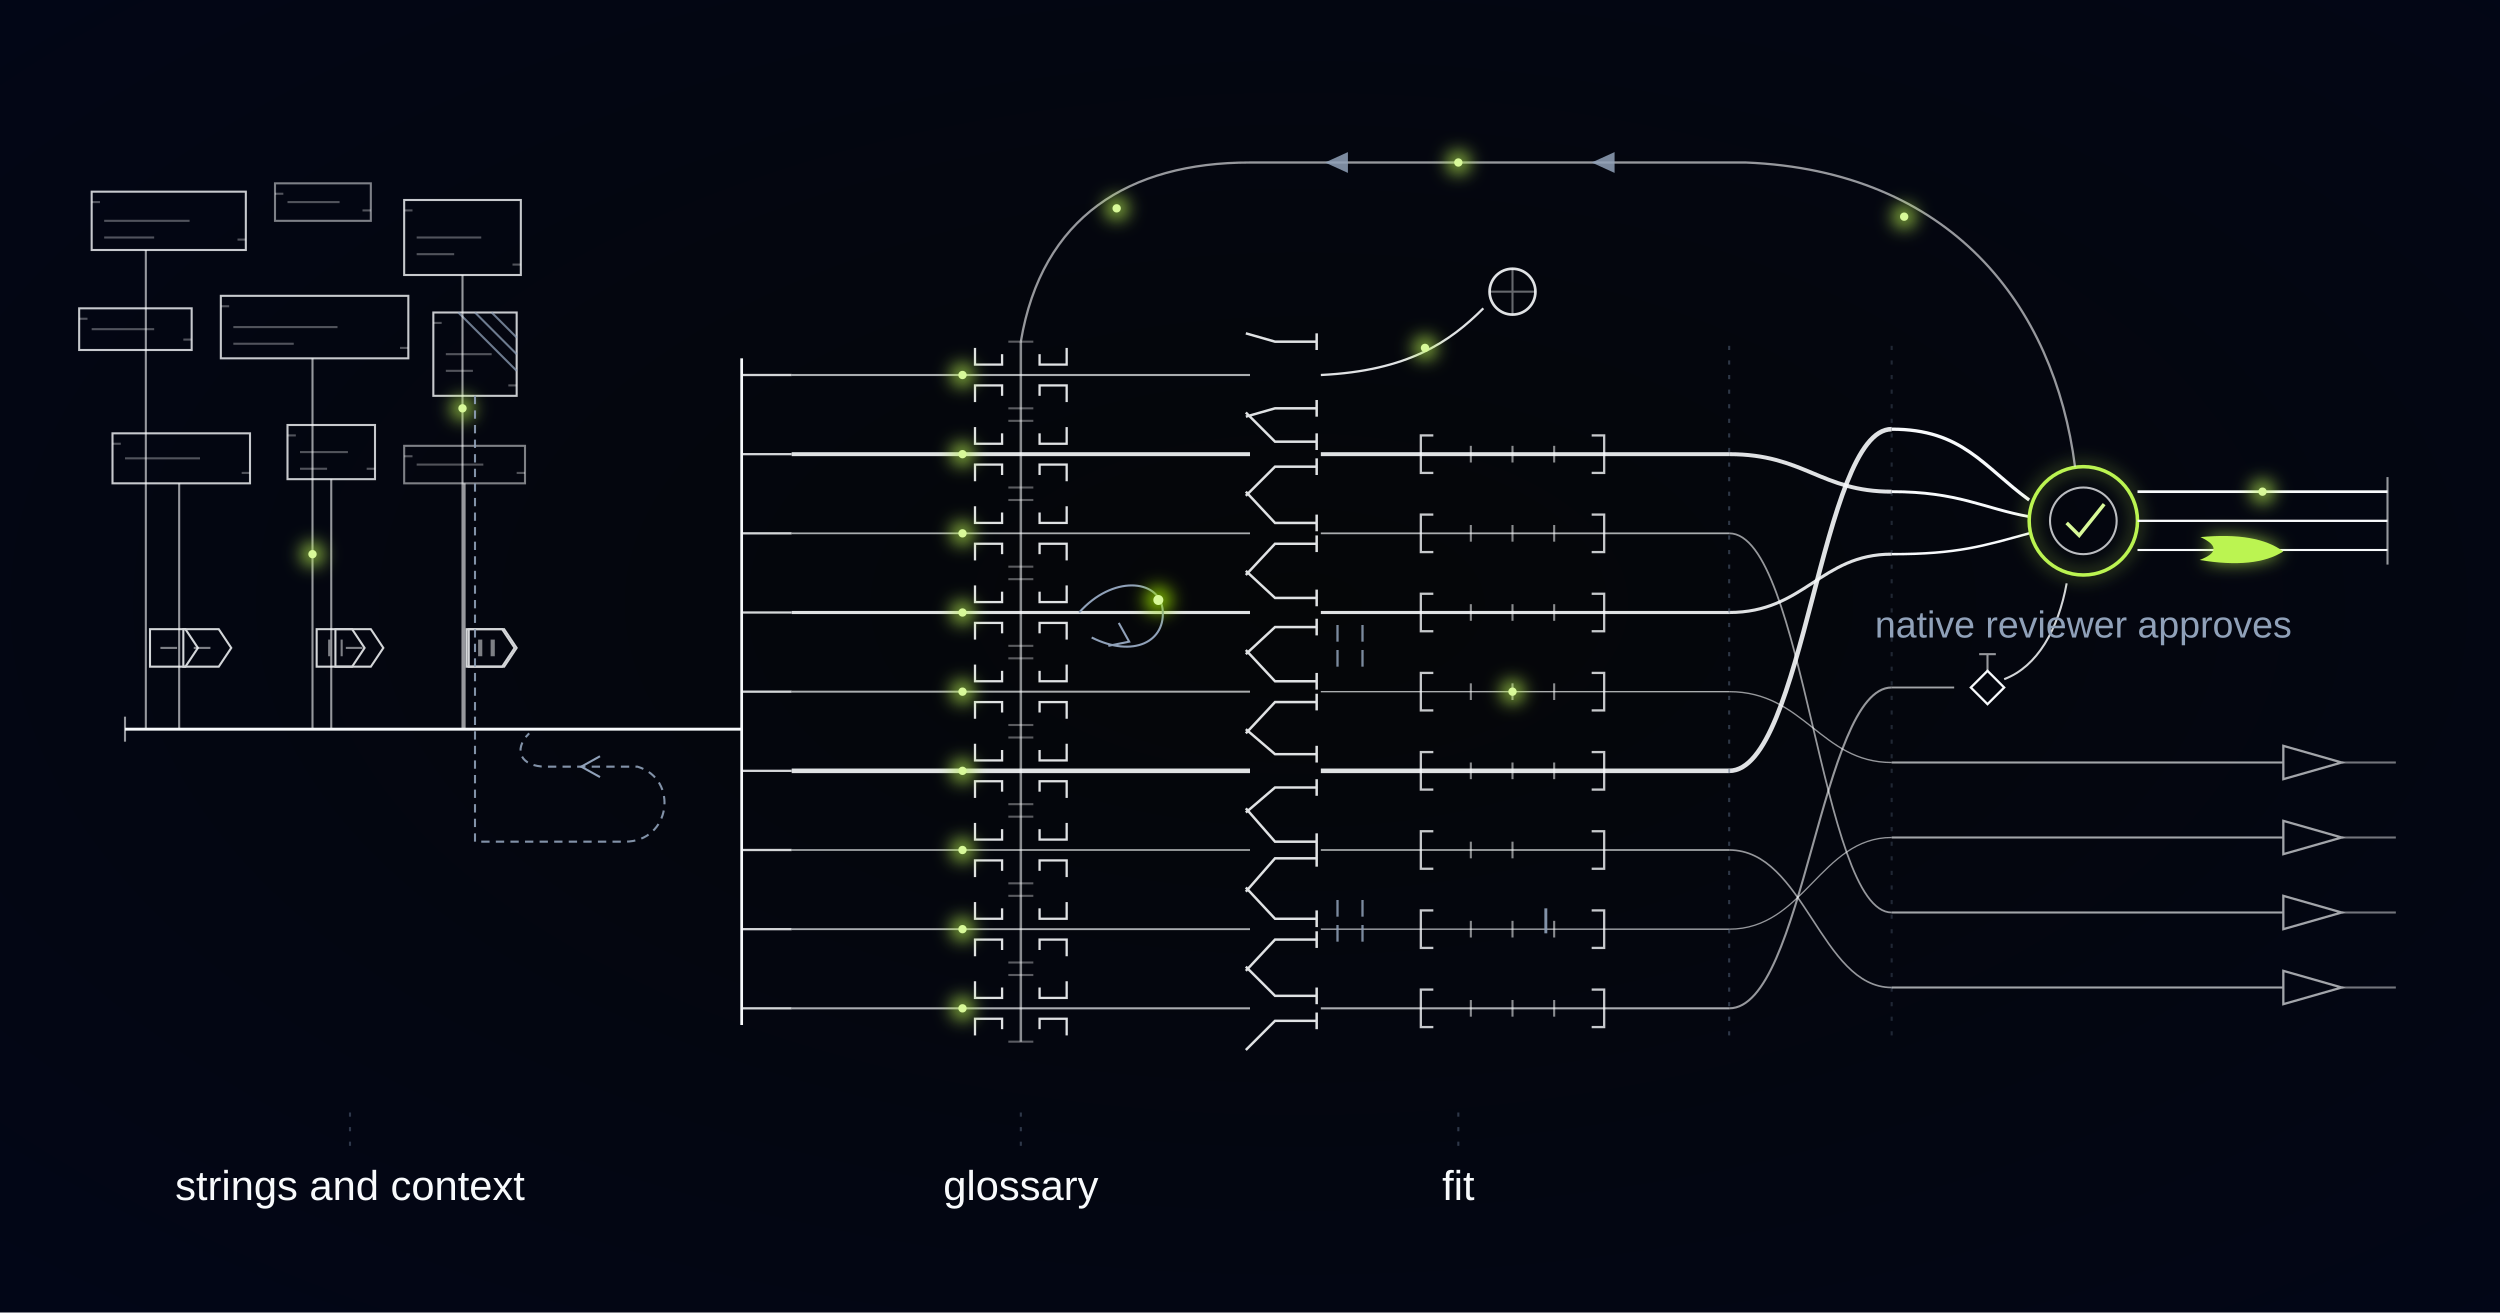
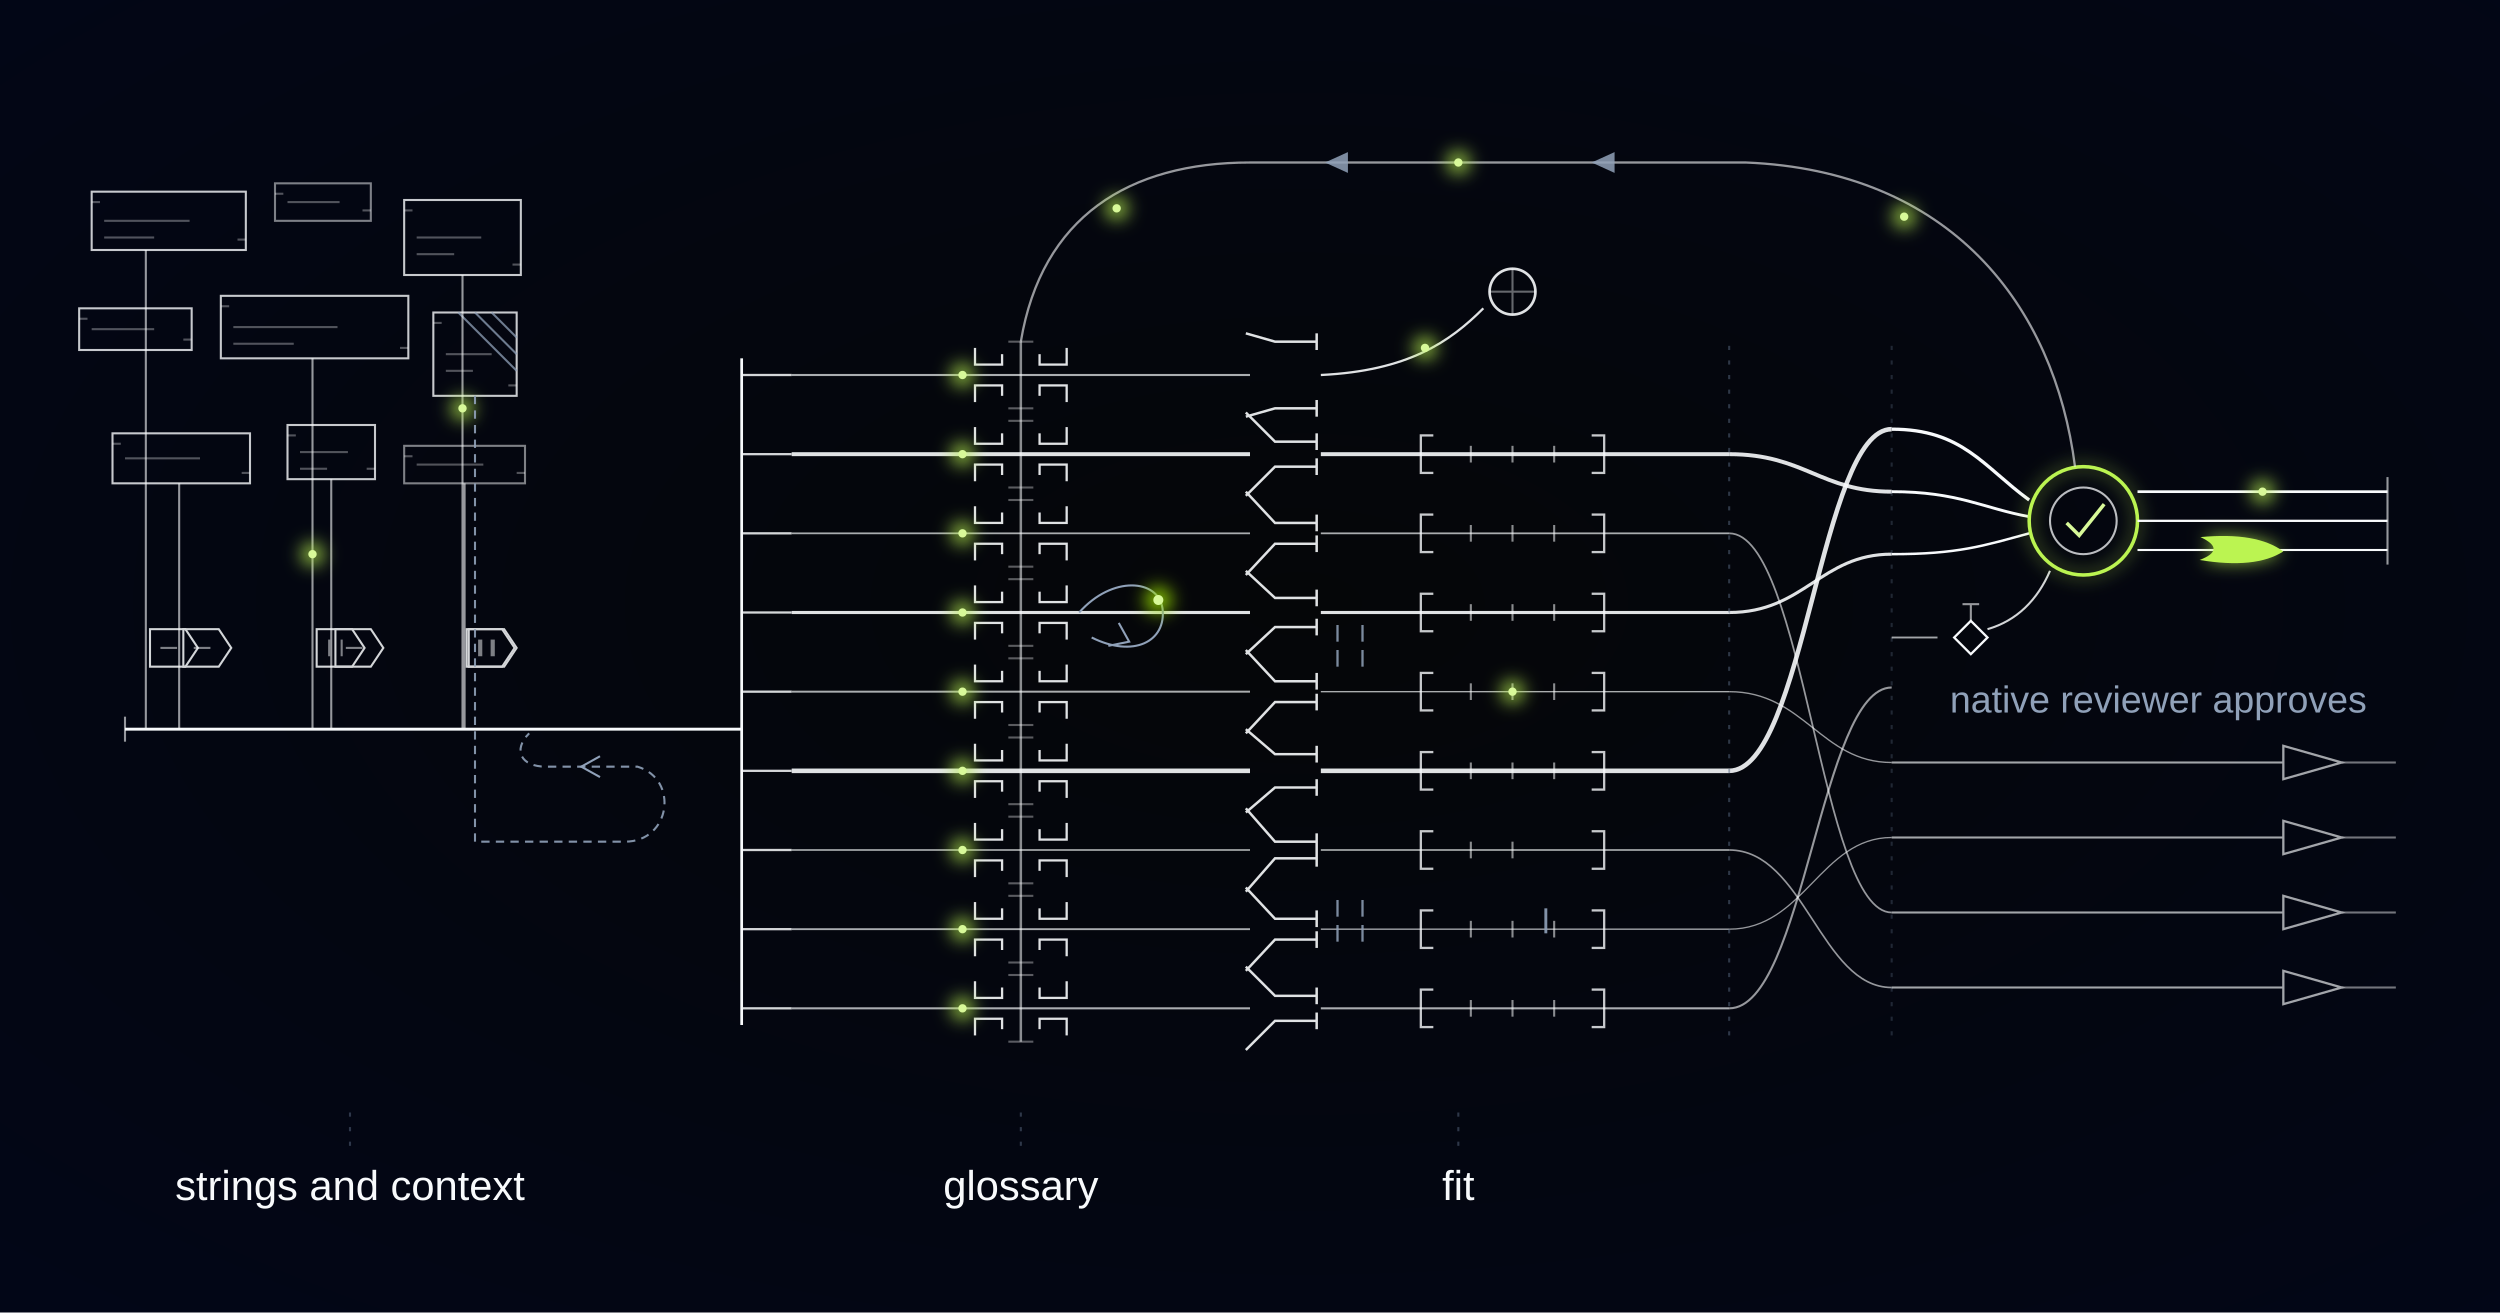
<svg xmlns="http://www.w3.org/2000/svg" xmlns:xlink="http://www.w3.org/1999/xlink" viewBox="0 0 1200 630" role="img" aria-label="Schematic of a localization engine: interface strings leave a component grid with context tags clipped on and one stale string looping back into the trunk; nine language rails pass a single shared column of keyed glossary gates, a slot-verification bank and caliper jaws that enforce layout budgets, then are re-sorted by visibility so only the heaviest rails reach a lime-ringed native reviewer">
  <defs>
    <radialGradient id="localization-engine-vig" cx="52%" cy="46%" r="78%">
      <stop offset="0%" stop-color="#050608" />
      <stop offset="100%" stop-color="#020618" />
    </radialGradient>
    <filter id="localization-engine-glow" x="-250%" y="-250%" width="600%" height="600%">
      <feGaussianBlur stdDeviation="4" />
    </filter>
    <g id="localization-engine-pulse">
      <circle r="5.5" fill="#bbf451" opacity="0.8" filter="url(#localization-engine-glow)" />
      <circle r="2" fill="#d8f999" />
    </g>
    <g id="localization-engine-pulseDeep">
      <circle r="6.5" fill="#9de500" opacity="0.85" filter="url(#localization-engine-glow)" />
      <circle r="2.4" fill="#d8f999" />
    </g>
    <g id="localization-engine-swoosh">
      <path d="M -20 -5.5 Q 7 -9 20 0 Q 7 9 -20 5.5 Q -7 0 -20 -5.5 Z" fill="#bbf451" filter="url(#localization-engine-glow)" opacity="0.68" />
      <path d="M -20 -5.5 Q 7 -9 20 0 Q 7 9 -20 5.5 Q -7 0 -20 -5.5 Z" fill="#bbf451" />
    </g>
  </defs>
  <rect width="1200" height="630" fill="url(#localization-engine-vig)" />
  <g stroke="#f8fafc" fill="none" stroke-width="1">
    <rect x="44" y="92" width="74" height="28" opacity="0.8" />
    <rect x="132" y="88" width="46" height="18" opacity="0.5" />
    <rect x="194" y="96" width="56" height="36" opacity="0.8" />
    <rect x="38" y="148" width="54" height="20" opacity="0.8" />
    <rect x="106" y="142" width="90" height="30" opacity="0.8" />
    <rect x="208" y="150" width="40" height="40" opacity="0.8" />
    <rect x="54" y="208" width="66" height="24" opacity="0.8" />
    <rect x="138" y="204" width="42" height="26" opacity="0.8" />
    <rect x="194" y="214" width="58" height="18" opacity="0.5" />
  </g>
  <path d="M 50 106 h 41 M 50 114 h 24 M 44 97 h 4 M 114 115 h 4 M 138 97 h 25 M 132 93 h 4 M 174 101 h 4 M 200 114 h 31 M 200 122 h 18 M 194 101 h 4 M 246 127 h 4 M 44 158 h 30 M 38 153 h 4 M 88 163 h 4 M 112 157 h 50 M 112 165 h 29 M 106 147 h 4 M 192 167 h 4 M 214 170 h 22 M 214 178 h 13 M 208 155 h 4 M 244 185 h 4 M 60 220 h 36 M 54 213 h 4 M 116 227 h 4 M 144 217 h 23 M 144 225 h 13 M 138 209 h 4 M 176 225 h 4 M 200 223 h 32 M 194 219 h 4 M 248 227 h 4" fill="none" stroke="#f8fafc" stroke-width="1" opacity="0.32" />
  <path d="M 236 150 L 248 162 M 228 150 L 248 170 M 220 150 L 248 178" fill="none" stroke="#90a1b9" stroke-width="1" opacity="0.75" />
  <path d="M 70 120 V 350 M 150 172 V 350 M 159 230 V 350 M 222 132 V 350 M 86 232 V 350 M 223 232 V 350" fill="none" stroke="#f8fafc" stroke-width="1" opacity="0.6" />
  <g stroke="#f8fafc" fill="none" stroke-width="1" opacity="0.85">
    <path d="M 72 302 L 89 302 L 95 311 L 89 320 L 72 320 Z" />
    <path d="M 152 302 L 169 302 L 175 311 L 169 320 L 152 320 Z" />
    <path d="M 161 302 L 178 302 L 184 311 L 178 320 L 161 320 Z" />
    <path d="M 224 302 L 241 302 L 247 311 L 241 320 L 224 320 Z" />
    <path d="M 88 302 L 105 302 L 111 311 L 105 320 L 88 320 Z" />
    <path d="M 225 302 L 242 302 L 248 311 L 242 320 L 225 320 Z" />
  </g>
  <path d="M 77 311 h 8 M 166 311 h 8 M 93 311 h 8 M 158 307 v 8 M 164 307 v 8 M 230 307 v 8 M 236 307 v 8 M 231 307 v 8 M 237 307 v 8" fill="none" stroke="#f8fafc" stroke-width="1" opacity="0.5" />
  <use xlink:href="#localization-engine-pulse" transform="translate(150,266)" />
  <use xlink:href="#localization-engine-pulse" transform="translate(222,196)" />
  <path d="M 228 190 V 404 H 300 C 322 404, 326 374, 306 368 H 262 C 250 368, 246 360, 254 352" fill="none" stroke="#90a1b9" stroke-width="1" stroke-dasharray="4 3" opacity="0.9" />
  <path d="M 288 363 l -9 5 l 9 5" fill="none" stroke="#90a1b9" stroke-width="1" />
  <path d="M 60 350 L 356 350" fill="none" stroke="#f8fafc" stroke-width="1.4" />
  <path d="M 60 344 v 12" fill="none" stroke="#f8fafc" stroke-width="1" opacity="0.6" />
  <path d="M 356 172 V 492" fill="none" stroke="#f8fafc" stroke-width="1.3" />
  <path d="M 356 180 h 24 M 356 218 h 24 M 356 256 h 24 M 356 294 h 24 M 356 332 h 24 M 356 370 h 24 M 356 408 h 24 M 356 446 h 24 M 356 484 h 24" fill="none" stroke="#f8fafc" stroke-width="1.1" opacity="0.85" />
  <g stroke="#f8fafc" fill="none">
    <path d="M 380 180 H 600" stroke-width="1.0" opacity="0.68" />
    <path d="M 380 218 H 600" stroke-width="1.9" opacity="0.9" />
    <path d="M 380 256 H 600" stroke-width="0.85" opacity="0.68" />
    <path d="M 380 294 H 600" stroke-width="1.5" opacity="0.9" />
    <path d="M 380 332 H 600" stroke-width="0.95" opacity="0.68" />
    <path d="M 380 370 H 600" stroke-width="2.2" opacity="0.9" />
    <path d="M 380 408 H 600" stroke-width="0.8" opacity="0.68" />
    <path d="M 380 446 H 600" stroke-width="0.9" opacity="0.68" />
    <path d="M 380 484 H 600" stroke-width="1.0" opacity="0.68" />
  </g>
  <g stroke="#f8fafc" fill="none">
    <path d="M 634 218 H 830" stroke-width="1.90" opacity="0.9" />
    <path d="M 634 256 H 830" stroke-width="0.85" opacity="0.68" />
    <path d="M 634 294 H 830" stroke-width="1.50" opacity="0.9" />
    <path d="M 634 332 H 830" stroke-width="0.66" opacity="0.68" />
    <path d="M 634 370 H 830" stroke-width="2.20" opacity="0.9" />
    <path d="M 634 408 H 830" stroke-width="0.80" opacity="0.68" />
    <path d="M 634 446 H 830" stroke-width="0.63" opacity="0.68" />
    <path d="M 634 484 H 830" stroke-width="1.00" opacity="0.68" />
  </g>
  <path d="M 490 164 V 500" fill="none" stroke="#f8fafc" stroke-width="1.2" opacity="0.55" />
  <path d="M 484 164 h 12 M 484 196 h 12 M 484 202 h 12 M 484 234 h 12 M 484 240 h 12 M 484 272 h 12 M 484 278 h 12 M 484 310 h 12 M 484 316 h 12 M 484 348 h 12 M 484 354 h 12 M 484 386 h 12 M 484 392 h 12 M 484 424 h 12 M 484 430 h 12 M 484 462 h 12 M 484 468 h 12 M 484 500 h 12" fill="none" stroke="#f8fafc" stroke-width="1" opacity="0.35" />
  <g stroke="#f8fafc" fill="none" stroke-width="1.1" opacity="0.9">
    <path d="M 468 167 L 468 175 L 481 175 L 481 170 M 468 193 L 468 185 L 481 185 L 481 190 M 512 167 L 512 175 L 499 175 L 499 170 M 512 193 L 512 185 L 499 185 L 499 190 M 468 205 L 468 213 L 481 213 L 481 208 M 468 231 L 468 223 L 481 223 L 481 228 M 512 205 L 512 213 L 499 213 L 499 208 M 512 231 L 512 223 L 499 223 L 499 228 M 468 243 L 468 251 L 481 251 L 481 246 M 468 269 L 468 261 L 481 261 L 481 266 M 512 243 L 512 251 L 499 251 L 499 246 M 512 269 L 512 261 L 499 261 L 499 266" />
    <path d="M 468 281 L 468 289 L 481 289 L 481 284 M 468 307 L 468 299 L 481 299 L 481 304 M 512 281 L 512 289 L 499 289 L 499 284 M 512 307 L 512 299 L 499 299 L 499 304 M 468 319 L 468 327 L 481 327 L 481 322 M 468 345 L 468 337 L 481 337 L 481 342 M 512 319 L 512 327 L 499 327 L 499 322 M 512 345 L 512 337 L 499 337 L 499 342 M 468 357 L 468 365 L 481 365 L 481 360 M 468 383 L 468 375 L 481 375 L 481 380 M 512 357 L 512 365 L 499 365 L 499 360 M 512 383 L 512 375 L 499 375 L 499 380" />
    <path d="M 468 395 L 468 403 L 481 403 L 481 398 M 468 421 L 468 413 L 481 413 L 481 418 M 512 395 L 512 403 L 499 403 L 499 398 M 512 421 L 512 413 L 499 413 L 499 418 M 468 433 L 468 441 L 481 441 L 481 436 M 468 459 L 468 451 L 481 451 L 481 456 M 512 433 L 512 441 L 499 441 L 499 436 M 512 459 L 512 451 L 499 451 L 499 456 M 468 471 L 468 479 L 481 479 L 481 474 M 468 497 L 468 489 L 481 489 L 481 494 M 512 471 L 512 479 L 499 479 L 499 474 M 512 497 L 512 489 L 499 489 L 499 494" />
  </g>
  <use xlink:href="#localization-engine-pulse" transform="translate(462,180)" />
  <use xlink:href="#localization-engine-pulse" transform="translate(462,218)" />
  <use xlink:href="#localization-engine-pulse" transform="translate(462,256)" />
  <use xlink:href="#localization-engine-pulse" transform="translate(462,294)" />
  <use xlink:href="#localization-engine-pulse" transform="translate(462,332)" />
  <use xlink:href="#localization-engine-pulse" transform="translate(462,370)" />
  <use xlink:href="#localization-engine-pulse" transform="translate(462,408)" />
  <use xlink:href="#localization-engine-pulse" transform="translate(462,446)" />
  <use xlink:href="#localization-engine-pulse" transform="translate(462,484)" />
  <path d="M 518 294 C 534 276, 556 278, 558 292 C 560 308, 544 316, 524 306" fill="none" stroke="#90a1b9" stroke-width="1" />
  <path d="M 532 310 l 10 -2 l -5 -9" fill="none" stroke="#90a1b9" stroke-width="1" />
  <use xlink:href="#localization-engine-pulseDeep" transform="translate(556,288)" />
  <g stroke="#f8fafc" fill="none" stroke-width="1.2" opacity="0.9">
    <path d="M 598 160 L 612 164 L 632 164 M 632 160 v 8 M 598 200 L 612 196 L 632 196 M 632 192 v 8 M 598 198 L 612 212 L 632 212 M 632 208 v 8 M 598 238 L 612 224 L 632 224 M 632 220 v 8 M 598 236 L 612 251 L 632 251 M 632 247 v 8 M 598 276 L 612 261 L 632 261 M 632 257 v 8" />
    <path d="M 598 274 L 612 287 L 632 287 M 632 283 v 8 M 598 314 L 612 301 L 632 301 M 632 297 v 8 M 598 312 L 612 327 L 632 327 M 632 323 v 8 M 598 352 L 612 337 L 632 337 M 632 333 v 8 M 598 350 L 612 362 L 632 362 M 632 358 v 8 M 598 390 L 612 378 L 632 378 M 632 374 v 8" />
    <path d="M 598 388 L 612 404 L 632 404 M 632 400 v 8 M 598 428 L 612 412 L 632 412 M 632 408 v 8 M 598 426 L 612 441 L 632 441 M 632 437 v 8 M 598 466 L 612 451 L 632 451 M 632 447 v 8 M 598 464 L 612 478 L 632 478 M 632 474 v 8 M 598 504 L 612 490 L 632 490 M 632 486 v 8" />
  </g>
  <path d="M 642 300 v 8 M 642 312 v 8 M 654 300 v 8 M 654 312 v 8 M 642 432 v 8 M 642 444 v 8 M 654 432 v 8 M 654 444 v 8" fill="none" stroke="#90a1b9" stroke-width="1.1" opacity="0.85" />
  <path d="M 634 180 C 676 178, 696 164, 712 148" fill="none" stroke="#f8fafc" stroke-width="1.1" opacity="0.9" />
  <circle cx="726" cy="140" r="11" fill="none" stroke="#f8fafc" stroke-width="1.3" opacity="0.9" />
  <path d="M 726 129 v 22 M 715 140 h 22" fill="none" stroke="#f8fafc" stroke-width="1" opacity="0.4" />
  <use xlink:href="#localization-engine-pulse" transform="translate(684,167)" />
  <path d="M 688 209 L 682 209 L 682 227 L 688 227 M 764 209 L 770 209 L 770 227 L 764 227 M 688 247 L 682 247 L 682 265 L 688 265 M 764 247 L 770 247 L 770 265 L 764 265 M 688 285 L 682 285 L 682 303 L 688 303 M 764 285 L 770 285 L 770 303 L 764 303 M 688 323 L 682 323 L 682 341 L 688 341 M 764 323 L 770 323 L 770 341 L 764 341 M 688 361 L 682 361 L 682 379 L 688 379 M 764 361 L 770 361 L 770 379 L 764 379 M 688 399 L 682 399 L 682 417 L 688 417 M 764 399 L 770 399 L 770 417 L 764 417 M 688 437 L 682 437 L 682 455 L 688 455 M 764 437 L 770 437 L 770 455 L 764 455 M 688 475 L 682 475 L 682 493 L 688 493 M 764 475 L 770 475 L 770 493 L 764 493" fill="none" stroke="#f8fafc" stroke-width="1.1" opacity="0.8" />
  <path d="M 706 214 v 8 M 726 214 v 8 M 746 214 v 8 M 706 252 v 8 M 726 252 v 8 M 746 252 v 8 M 706 290 v 8 M 726 290 v 8 M 746 290 v 8 M 706 328 v 8 M 726 328 v 8 M 746 328 v 8 M 706 366 v 8 M 726 366 v 8 M 746 366 v 8 M 706 404 v 8 M 726 404 v 8 M 706 442 v 8 M 726 442 v 8 M 746 442 v 8 M 706 480 v 8 M 726 480 v 8 M 746 480 v 8" fill="none" stroke="#f8fafc" stroke-width="1" opacity="0.55" />
  <path d="M 742 436 v 12" fill="none" stroke="#90a1b9" stroke-width="1.4" opacity="0.9" />
  <use xlink:href="#localization-engine-pulse" transform="translate(726,332)" />
  <path d="M 830 370 C 866 370, 874 206, 908 206" fill="none" stroke="#f8fafc" stroke-width="2.20" opacity="0.9" />
  <path d="M 830 218 C 866 218, 874 236, 908 236" fill="none" stroke="#f8fafc" stroke-width="1.90" opacity="0.9" />
  <path d="M 830 294 C 866 294, 874 266, 908 266" fill="none" stroke="#f8fafc" stroke-width="1.50" opacity="0.9" />
  <path d="M 830 484 C 866 484, 874 330, 908 330" fill="none" stroke="#f8fafc" stroke-width="1.00" opacity="0.6" />
  <path d="M 830 332 C 866 332, 874 366, 908 366" fill="none" stroke="#f8fafc" stroke-width="0.66" opacity="0.6" />
  <path d="M 830 446 C 866 446, 874 402, 908 402" fill="none" stroke="#f8fafc" stroke-width="0.63" opacity="0.6" />
  <path d="M 830 256 C 866 256, 874 438, 908 438" fill="none" stroke="#f8fafc" stroke-width="0.85" opacity="0.6" />
  <path d="M 830 408 C 866 408, 874 474, 908 474" fill="none" stroke="#f8fafc" stroke-width="0.80" opacity="0.6" />
  <path d="M 830 166 V 498" fill="none" stroke="#62748e" stroke-width="1" stroke-dasharray="2 5" opacity="0.45" />
  <path d="M 908 166 V 498" fill="none" stroke="#62748e" stroke-width="1" stroke-dasharray="2 5" opacity="0.3" />
  <g stroke="#f8fafc" fill="none">
    <path d="M 908 206 C 942 206, 952 224, 974 240" stroke-width="1.6" />
    <path d="M 908 236 C 940 236, 952 244, 974 248" stroke-width="1.4" />
    <path d="M 908 266 C 940 266, 952 262, 974 256" stroke-width="1.2" />
  </g>
-   <path d="M 908 330 H 938" fill="none" stroke="#f8fafc" stroke-width="0.9" opacity="0.65" />
-   <path d="M 946 330 l 8 -8 l 8 8 l -8 8 Z" fill="none" stroke="#f8fafc" stroke-width="1.1" />
-   <path d="M 954 322 V 314 M 950 314 h 8" fill="none" stroke="#f8fafc" stroke-width="1" opacity="0.6" />
-   <path d="M 962 326 C 978 320, 988 302, 992 280" fill="none" stroke="#f8fafc" stroke-width="1" opacity="0.85" />
+   <path d="M 908 306 H 930" fill="none" stroke="#f8fafc" stroke-width="0.9" opacity="0.65" />
+   <path d="M 938 306 l 8 -8 l 8 8 l -8 8 Z" fill="none" stroke="#f8fafc" stroke-width="1.1" />
+   <path d="M 946 298 V 290 M 942 290 h 8" fill="none" stroke="#f8fafc" stroke-width="1" opacity="0.6" />
+   <path d="M 954 302 C 968 298, 978 288, 984 274" fill="none" stroke="#f8fafc" stroke-width="1" opacity="0.85" />
  <circle cx="1000" cy="250" r="26" fill="none" stroke="#bbf451" stroke-width="1.8" filter="url(#localization-engine-glow)" opacity="0.7" />
  <circle cx="1000" cy="250" r="26" fill="none" stroke="#bbf451" stroke-width="1.7" />
  <circle cx="1000" cy="250" r="16" fill="none" stroke="#f8fafc" stroke-width="1" opacity="0.75" />
  <path d="M 992 251 L 998 257 L 1010 242" fill="none" stroke="#d8f999" stroke-width="1.7" />
  <g stroke="#f8fafc" fill="none">
    <path d="M 1026 236 H 1146" stroke-width="1.3" />
    <path d="M 1026 250 H 1146" stroke-width="1.1" />
    <path d="M 1026 264 H 1146" stroke-width="1" />
    <path d="M 1146 229 v 14 M 1146 243 v 14 M 1146 257 v 14" stroke-width="1" opacity="0.6" />
  </g>
  <g stroke="#f8fafc" fill="none" stroke-width="1" opacity="0.65">
    <path d="M 908 366 H 1096" />
    <path d="M 908 402 H 1096" />
    <path d="M 908 438 H 1096" />
    <path d="M 908 474 H 1096" />
    <path d="M 1096 358 L 1124 366 L 1096 374 Z M 1096 394 L 1124 402 L 1096 410 Z M 1096 430 L 1124 438 L 1096 446 Z M 1096 466 L 1124 474 L 1096 482 Z" stroke-width="1.1" />
    <path d="M 1124 366 h 26 M 1124 402 h 26 M 1124 438 h 26 M 1124 474 h 26" opacity="0.7" />
  </g>
  <use xlink:href="#localization-engine-pulse" transform="translate(1086,236)" />
  <use xlink:href="#localization-engine-swoosh" transform="translate(1076,264) rotate(2)" />
  <path d="M 996 224 C 986 146, 936 82, 838 78 L 600 78 C 542 78, 500 104, 490 164" fill="none" stroke="#f8fafc" stroke-width="1.1" opacity="0.6" />
  <path d="M 764 78 l 11 -5 l 0 10 Z M 636 78 l 11 -5 l 0 10 Z" fill="#90a1b9" stroke="none" opacity="0.85" />
  <use xlink:href="#localization-engine-pulse" transform="translate(914,104)" />
  <use xlink:href="#localization-engine-pulse" transform="translate(700,78)" />
  <use xlink:href="#localization-engine-pulse" transform="translate(536,100)" />
-   <text x="1000" y="306" text-anchor="middle" font-family="'Space Grotesk', 'Helvetica Neue', Arial, sans-serif" font-size="18" fill="#90a1b9">native reviewer approves</text>
+   <text x="1036" y="342" text-anchor="middle" font-family="'Space Grotesk', 'Helvetica Neue', Arial, sans-serif" font-size="18" fill="#90a1b9">native reviewer approves</text>
  <g stroke="#62748e" stroke-width="1" stroke-dasharray="2 5" opacity="0.45">
    <path d="M 168 534 V 552" />
    <path d="M 490 534 V 552" />
    <path d="M 700 534 V 552" />
  </g>
  <g font-family="'Space Grotesk', 'Helvetica Neue', Arial, sans-serif" font-size="20" fill="#f8fafc" text-anchor="middle">
    <text x="168" y="576">strings and context</text>
    <text x="490" y="576">glossary</text>
    <text x="700" y="576">fit</text>
  </g>
</svg>
